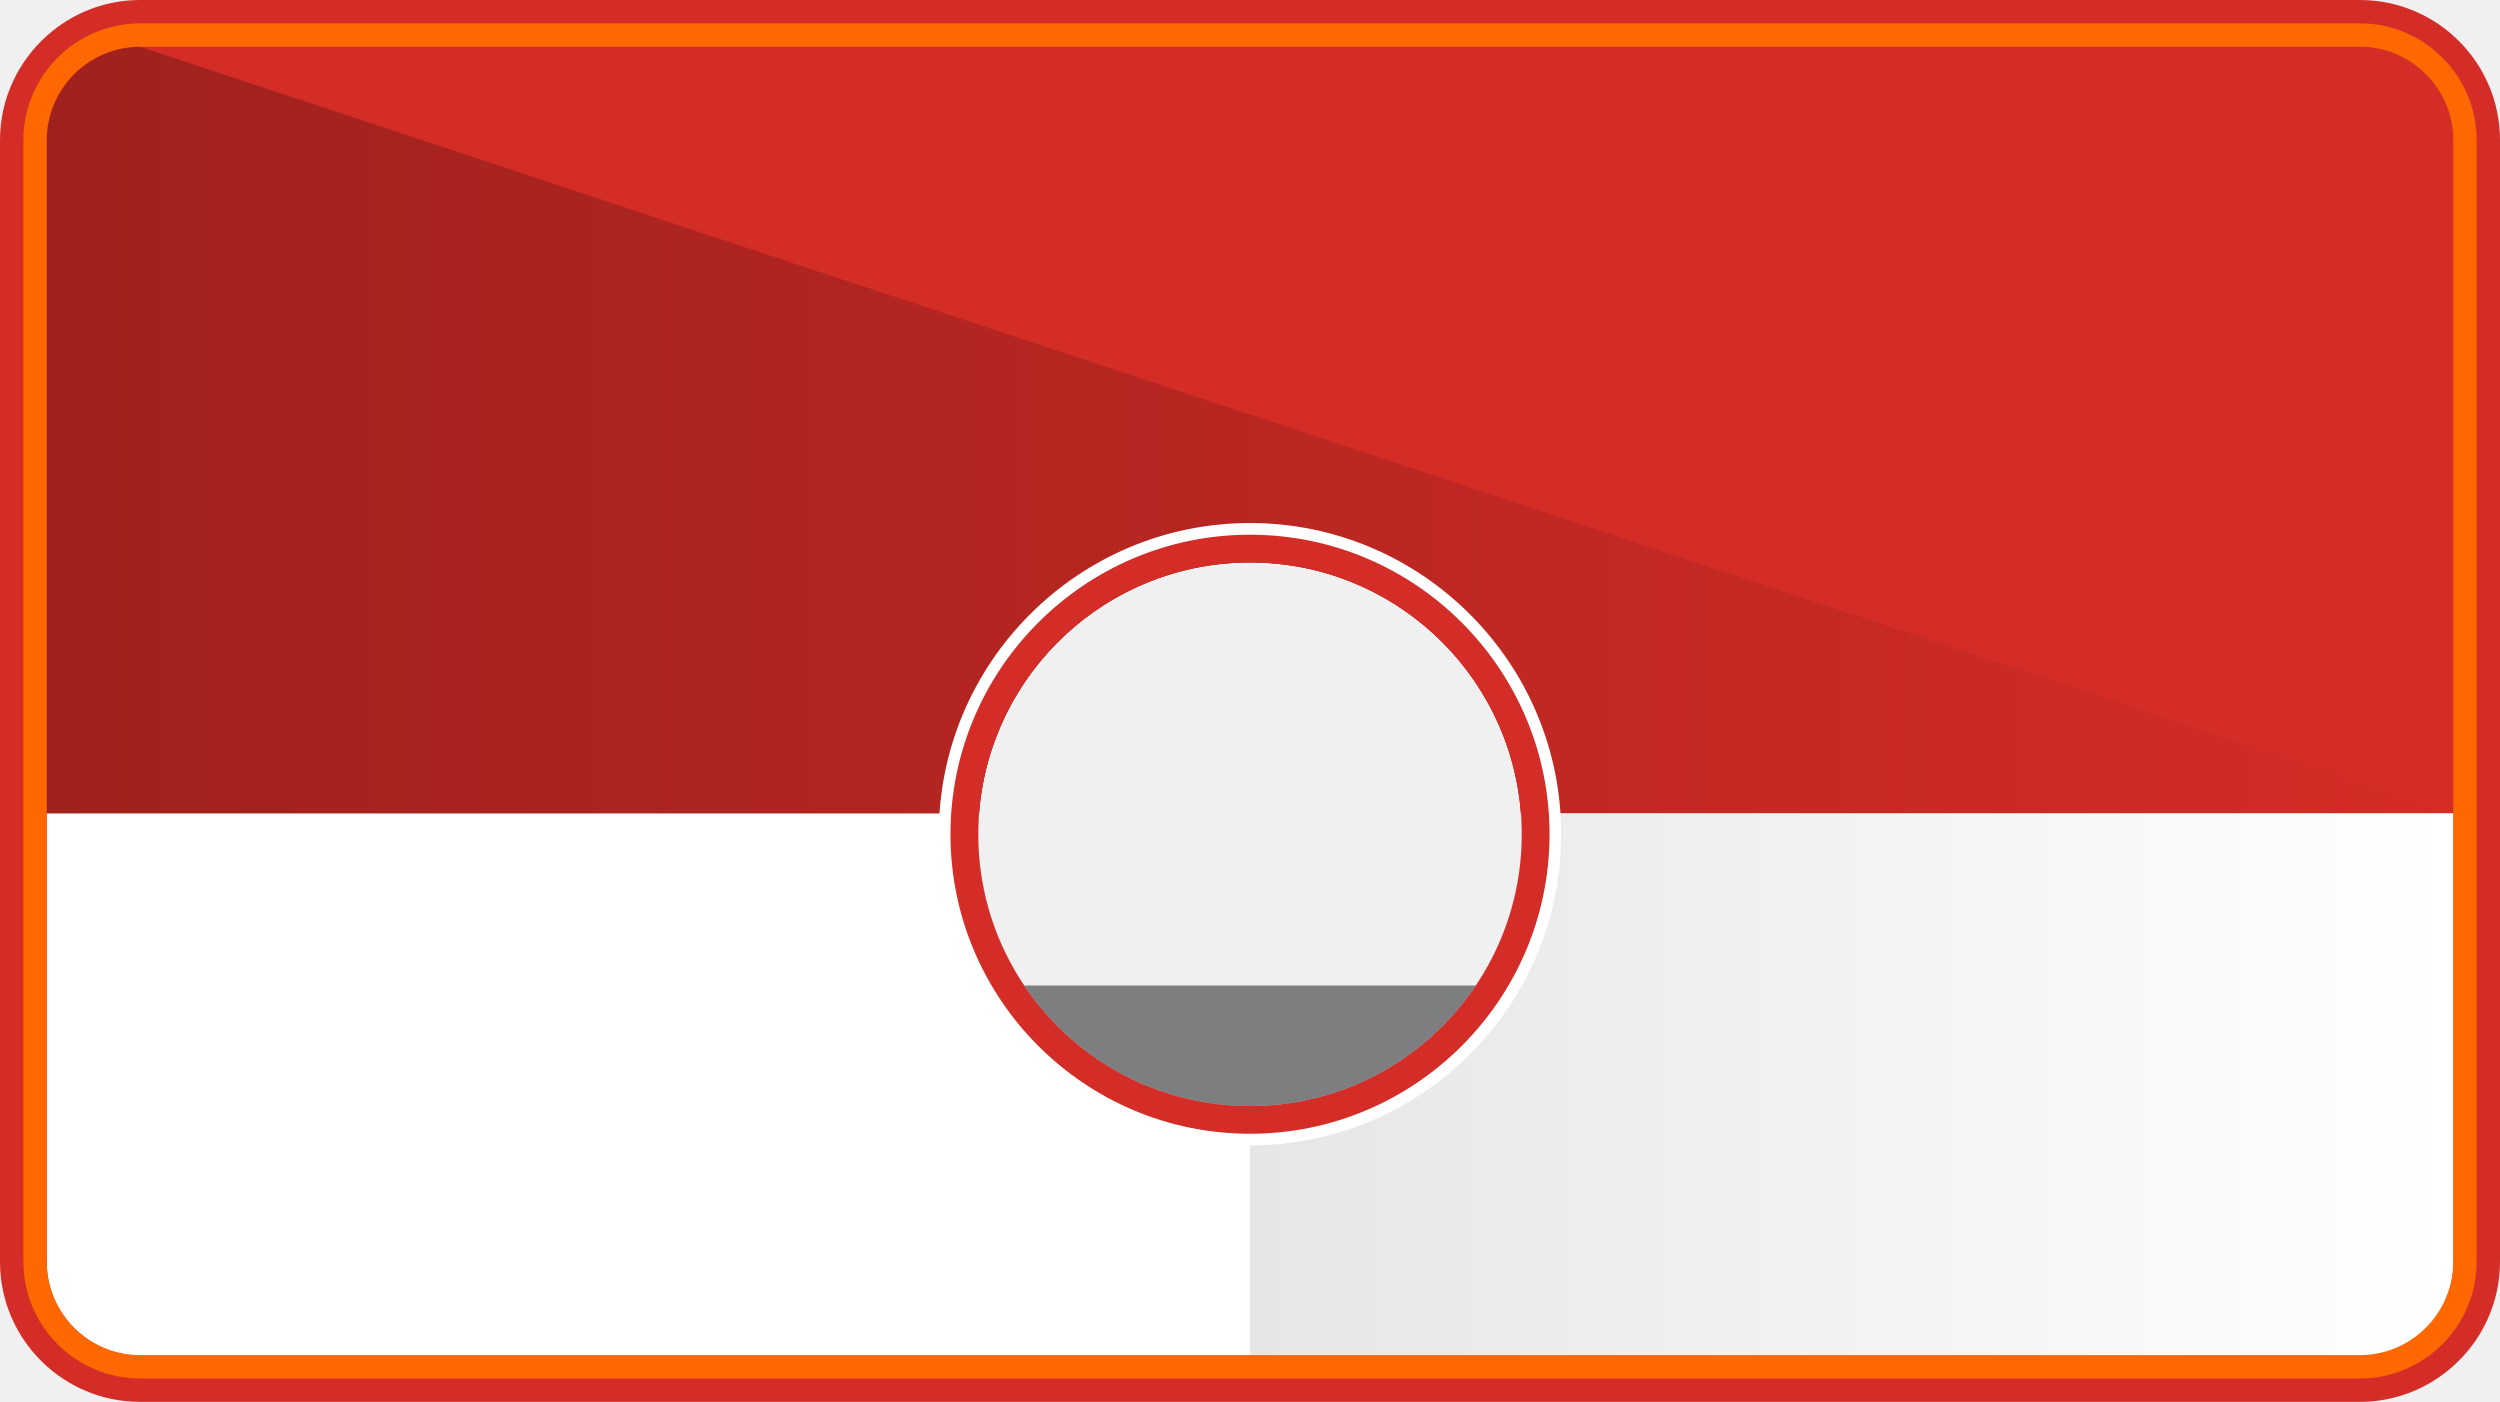
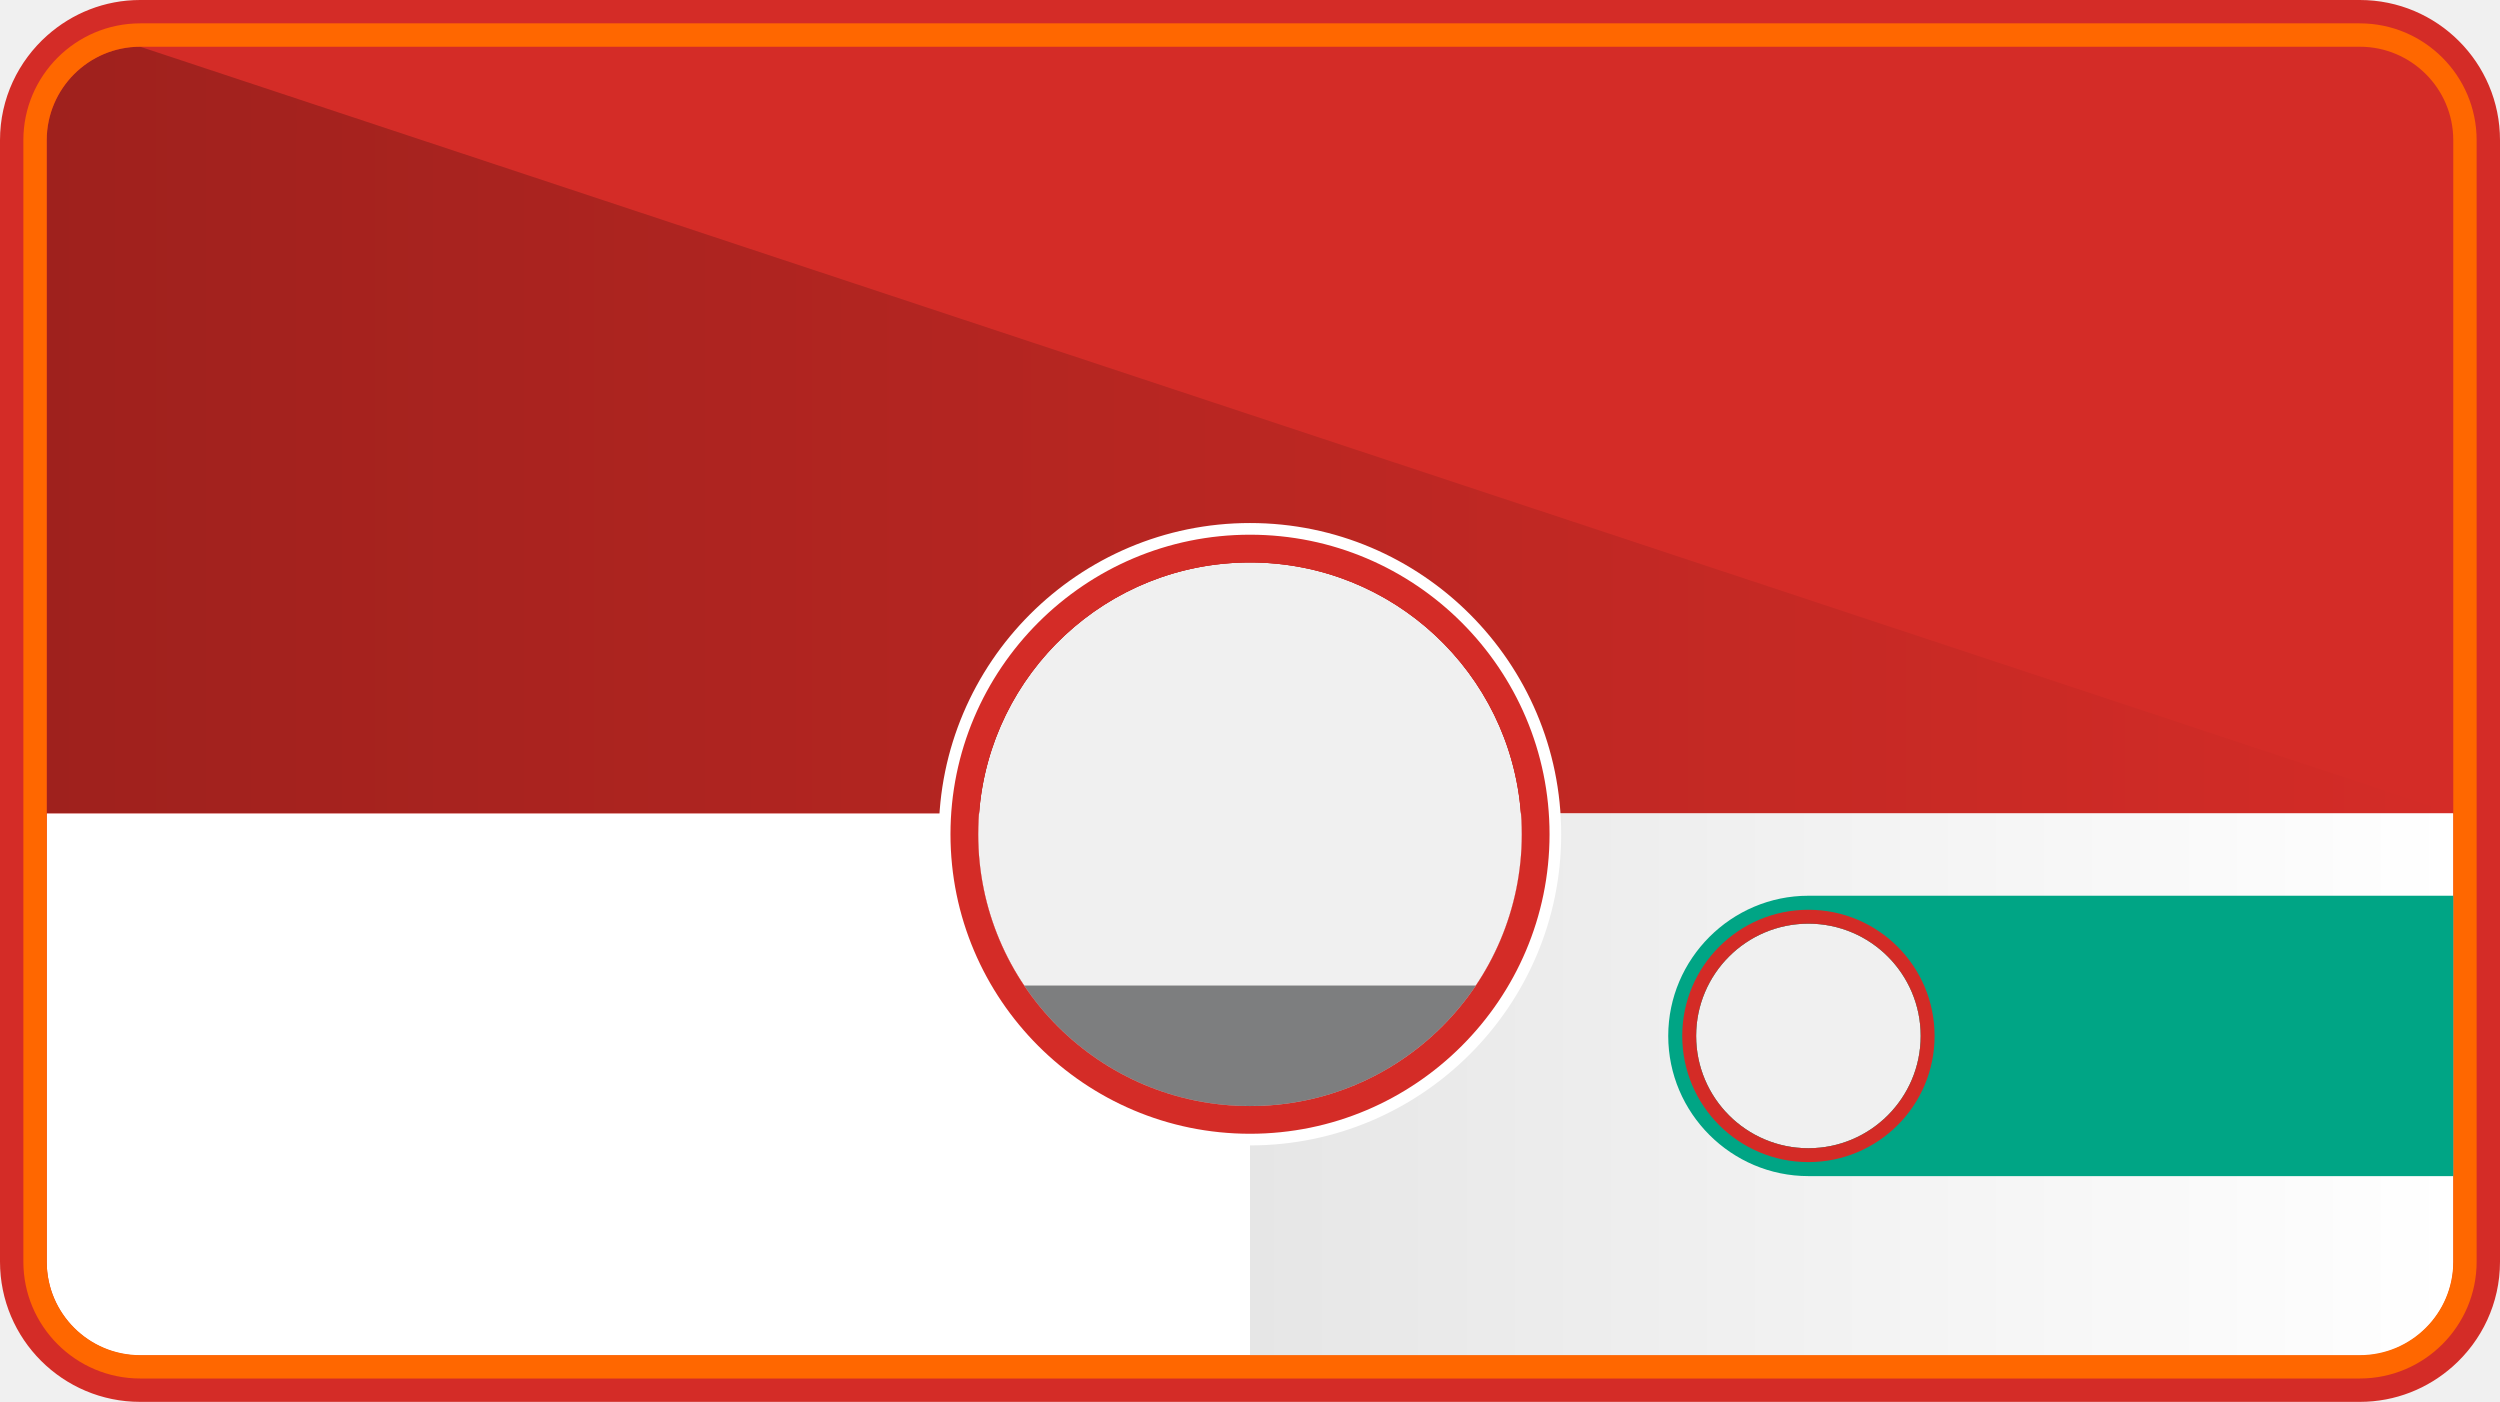
- <svg xmlns="http://www.w3.org/2000/svg" version="1.1" id="Capa_1" x="0px" y="0px" width="214px" height="120px" viewBox="0 0 214 120" enable-background="new 0 0 214 120" xml:space="preserve">
-   <path fill="#D42C27" d="M202,0H12C8.944,0,6.163,1.152,4.044,3.033C1.569,5.231,0,8.43,0,12v96c0,6.628,5.373,12,12,12h190  c3.058,0,5.836-1.152,7.956-3.032C212.433,114.77,214,111.571,214,108V12C214,5.373,208.628,0,202,0z M107,94.677  c-12.85,0-23.266-10.416-23.266-23.267c0-0.599,0.03-1.19,0.074-1.778C84.718,57.615,94.75,48.145,107,48.145  c12.25,0,22.281,9.47,23.191,21.487c0.044,0.588,0.074,1.18,0.074,1.778C130.266,84.261,119.849,94.677,107,94.677z" />
-   <linearGradient id="SVGID_1_" gradientUnits="userSpaceOnUse" x1="4" y1="36.816" x2="210" y2="36.816">
-     <stop offset="0" style="stop-color:#9F211D" />
-     <stop offset="1" style="stop-color:#D42C27" />
-   </linearGradient>
-   <path fill="url(#SVGID_1_)" d="M107,48.145c12.25,0,22.281,9.47,23.191,21.487H210L12,4c-4.411,0-8,3.589-8,8v57.632h79.809  C84.718,57.615,94.75,48.145,107,48.145z" />
-   <path fill="#FFFFFF" d="M130.191,69.632c0.044,0.588,0.074,1.18,0.074,1.778c0,12.851-10.417,23.267-23.266,23.267  c-12.85,0-23.266-10.416-23.266-23.267c0-0.599,0.03-1.19,0.074-1.778H4v38.399c0,4.411,3.589,8,8,8h94.023H202c4.411,0,8-3.589,8-8  V69.632H130.191z" />
-   <linearGradient id="SVGID_2_" gradientUnits="userSpaceOnUse" x1="107" y1="92.832" x2="210" y2="92.832">
-     <stop offset="0" style="stop-color:#E6E6E6" />
-     <stop offset="1" style="stop-color:#FFFFFF" />
-   </linearGradient>
-   <path fill="url(#SVGID_2_)" d="M130.191,69.632c0.044,0.588,0.074,1.18,0.074,1.778c0,12.851-10.417,23.267-23.266,23.267v21.354h95  c4.411,0,8-3.589,8-8V69.632H130.191z" />
-   <path fill-rule="evenodd" clip-rule="evenodd" fill="#FF6700" d="M212,12v96c0,5.515-4.487,10-10,10H12c-5.514,0-10-4.485-10-10V12  C2,6.486,6.486,2,12,2h190C207.513,2,212,6.486,212,12L212,12z M4,108c0,4.411,3.589,8,8,8h190c4.411,0,8-3.589,8-8V12  c0-4.411-3.589-8-8-8H12c-4.411,0-8,3.589-8,8V108L4,108z" />
-   <path fill="#D42C27" d="M107,45.272c-14.436,0-26.139,11.703-26.139,26.138c0,14.437,11.703,26.14,26.139,26.14  c14.438,0,26.138-11.703,26.138-26.14C133.138,56.975,121.438,45.272,107,45.272z M107,94.677c-12.85,0-23.266-10.416-23.266-23.267  c0-12.849,10.416-23.266,23.266-23.266c12.849,0,23.266,10.417,23.266,23.266C130.266,84.261,119.849,94.677,107,94.677z" />
-   <path fill="none" d="M200,116.031h8v-8C208,112.442,204.411,116.031,200,116.031z" />
-   <path fill-rule="evenodd" clip-rule="evenodd" fill="#FFFFFF" d="M107,98.048c-14.688,0-26.639-11.95-26.639-26.639  S92.313,44.771,107,44.771s26.638,11.95,26.638,26.639C133.638,86.099,121.688,98.048,107,98.048L107,98.048z M107,45.771  c-14.137,0-25.639,11.501-25.639,25.639c0,14.138,11.5,25.64,25.639,25.64c14.138,0,25.641-11.502,25.641-25.64  C132.641,57.273,121.138,45.771,107,45.771L107,45.771z" />
-   <path opacity="0.75" fill-rule="evenodd" clip-rule="evenodd" fill="#57585A" d="M87.672,84.364  C91.849,90.583,98.946,94.676,107,94.676c8.055,0,15.151-4.093,19.328-10.312H87.672L87.672,84.364z" />
+ <svg xmlns="http://www.w3.org/2000/svg" version="1.1" x="0px" y="0px" width="214px" height="120px" viewBox="0 0 214 120" enable-background="new 0 0 214 120" xml:space="preserve">
+   <g id="Capa_1">
+     <path fill="#D42C27" d="M202,0H12C8.944,0,6.163,1.152,4.044,3.033C1.569,5.231,0,8.43,0,12v96c0,6.628,5.373,12,12,12h190   c3.058,0,5.836-1.152,7.956-3.032C212.433,114.77,214,111.571,214,108V12C214,5.373,208.628,0,202,0z M107,94.677   c-12.85,0-23.266-10.416-23.266-23.267c0-0.599,0.03-1.19,0.074-1.778C84.718,57.615,94.75,48.145,107,48.145   c12.25,0,22.281,9.47,23.191,21.487c0.044,0.588,0.074,1.18,0.074,1.778C130.266,84.261,119.849,94.677,107,94.677z M154.799,98.29   c-5.309,0-9.611-4.305-9.611-9.615c0-5.309,4.303-9.611,9.611-9.611c5.311,0,9.613,4.303,9.613,9.611   C164.412,93.985,160.109,98.29,154.799,98.29z" />
+     <linearGradient id="SVGID_1_" gradientUnits="userSpaceOnUse" x1="4" y1="36.816" x2="210" y2="36.816">
+       <stop offset="0" style="stop-color:#9F211D" />
+       <stop offset="1" style="stop-color:#D42C27" />
+     </linearGradient>
+     <path fill="url(#SVGID_1_)" d="M107,48.145c12.25,0,22.281,9.47,23.191,21.487H210L12,4c-4.411,0-8,3.589-8,8v57.632h79.809   C84.718,57.615,94.75,48.145,107,48.145z" />
+     <path fill="#FFFFFF" d="M130.191,69.632c0.044,0.588,0.074,1.18,0.074,1.778c0,12.851-10.417,23.267-23.266,23.267   c-12.85,0-23.266-10.416-23.266-23.267c0-0.599,0.03-1.19,0.074-1.778H4v38.399c0,4.411,3.589,8,8,8h94.023H202   c4.411,0,8-3.589,8-8V69.632H130.191z M154.799,98.29c-5.309,0-9.611-4.305-9.611-9.615c0-5.309,4.303-9.611,9.611-9.611   c5.311,0,9.613,4.303,9.613,9.611C164.412,93.985,160.109,98.29,154.799,98.29z" />
+     <linearGradient id="SVGID_2_" gradientUnits="userSpaceOnUse" x1="107" y1="92.832" x2="210" y2="92.832">
+       <stop offset="0" style="stop-color:#E6E6E6" />
+       <stop offset="1" style="stop-color:#FFFFFF" />
+     </linearGradient>
+     <path fill="url(#SVGID_2_)" d="M130.191,69.632c0.044,0.588,0.074,1.18,0.074,1.778c0,12.851-10.417,23.267-23.266,23.267v21.354   h95c4.411,0,8-3.589,8-8V69.632H130.191z M154.799,98.29c-5.309,0-9.611-4.305-9.611-9.615c0-5.309,4.303-9.611,9.611-9.611   c5.311,0,9.613,4.303,9.613,9.611C164.412,93.985,160.109,98.29,154.799,98.29z" />
+     <path fill-rule="evenodd" clip-rule="evenodd" fill="#FF6700" d="M212,12v96c0,5.515-4.487,10-10,10H12c-5.514,0-10-4.485-10-10V12   C2,6.486,6.486,2,12,2h190C207.513,2,212,6.486,212,12L212,12z M4,108c0,4.411,3.589,8,8,8h190c4.411,0,8-3.589,8-8V12   c0-4.411-3.589-8-8-8H12c-4.411,0-8,3.589-8,8V108L4,108z" />
+     <path fill="#D42C27" d="M107,45.272c-14.436,0-26.139,11.703-26.139,26.138c0,14.437,11.703,26.14,26.139,26.14   c14.438,0,26.138-11.703,26.138-26.14C133.138,56.975,121.438,45.272,107,45.272z M107,94.677   c-12.85,0-23.266-10.416-23.266-23.267c0-12.849,10.416-23.266,23.266-23.266c12.849,0,23.266,10.417,23.266,23.266   C130.266,84.261,119.849,94.677,107,94.677z" />
+     <path fill="none" d="M200,116.031h8v-8C208,112.442,204.411,116.031,200,116.031z" />
+     <path fill-rule="evenodd" clip-rule="evenodd" fill="#FFFFFF" d="M107,98.048c-14.688,0-26.639-11.95-26.639-26.639   S92.313,44.771,107,44.771s26.638,11.95,26.638,26.639C133.638,86.099,121.688,98.048,107,98.048L107,98.048z M107,45.771   c-14.137,0-25.639,11.501-25.639,25.639c0,14.138,11.5,25.64,25.639,25.64c14.138,0,25.641-11.502,25.641-25.64   C132.641,57.273,121.138,45.771,107,45.771L107,45.771z" />
+     <path opacity="0.75" fill-rule="evenodd" clip-rule="evenodd" fill="#57585A" d="M87.672,84.364   C91.849,90.583,98.946,94.676,107,94.676c8.055,0,15.151-4.093,19.328-10.312H87.672L87.672,84.364z" />
+   </g>
+   <g id="Capa_2">
+     <path fill="#00A585" d="M154.801,76.675c-6.602,0-12,5.4-12,12c0,6.602,5.398,12,12,12H210v-24H154.801z M154.799,98.29   c-5.309,0-9.611-4.305-9.611-9.615c0-5.309,4.303-9.611,9.611-9.611c5.311,0,9.613,4.303,9.613,9.611   C164.412,93.985,160.109,98.29,154.799,98.29z" />
+     <path fill="#D42B26" d="M154.799,77.876c-5.963,0-10.799,4.836-10.799,10.799c0,5.967,4.836,10.801,10.799,10.801   c5.967,0,10.801-4.834,10.801-10.801C165.6,82.712,160.766,77.876,154.799,77.876z M154.799,98.29   c-5.309,0-9.611-4.305-9.611-9.615c0-5.309,4.303-9.611,9.611-9.611c5.311,0,9.613,4.303,9.613,9.611   C164.412,93.985,160.109,98.29,154.799,98.29z" />
+   </g>
</svg>
